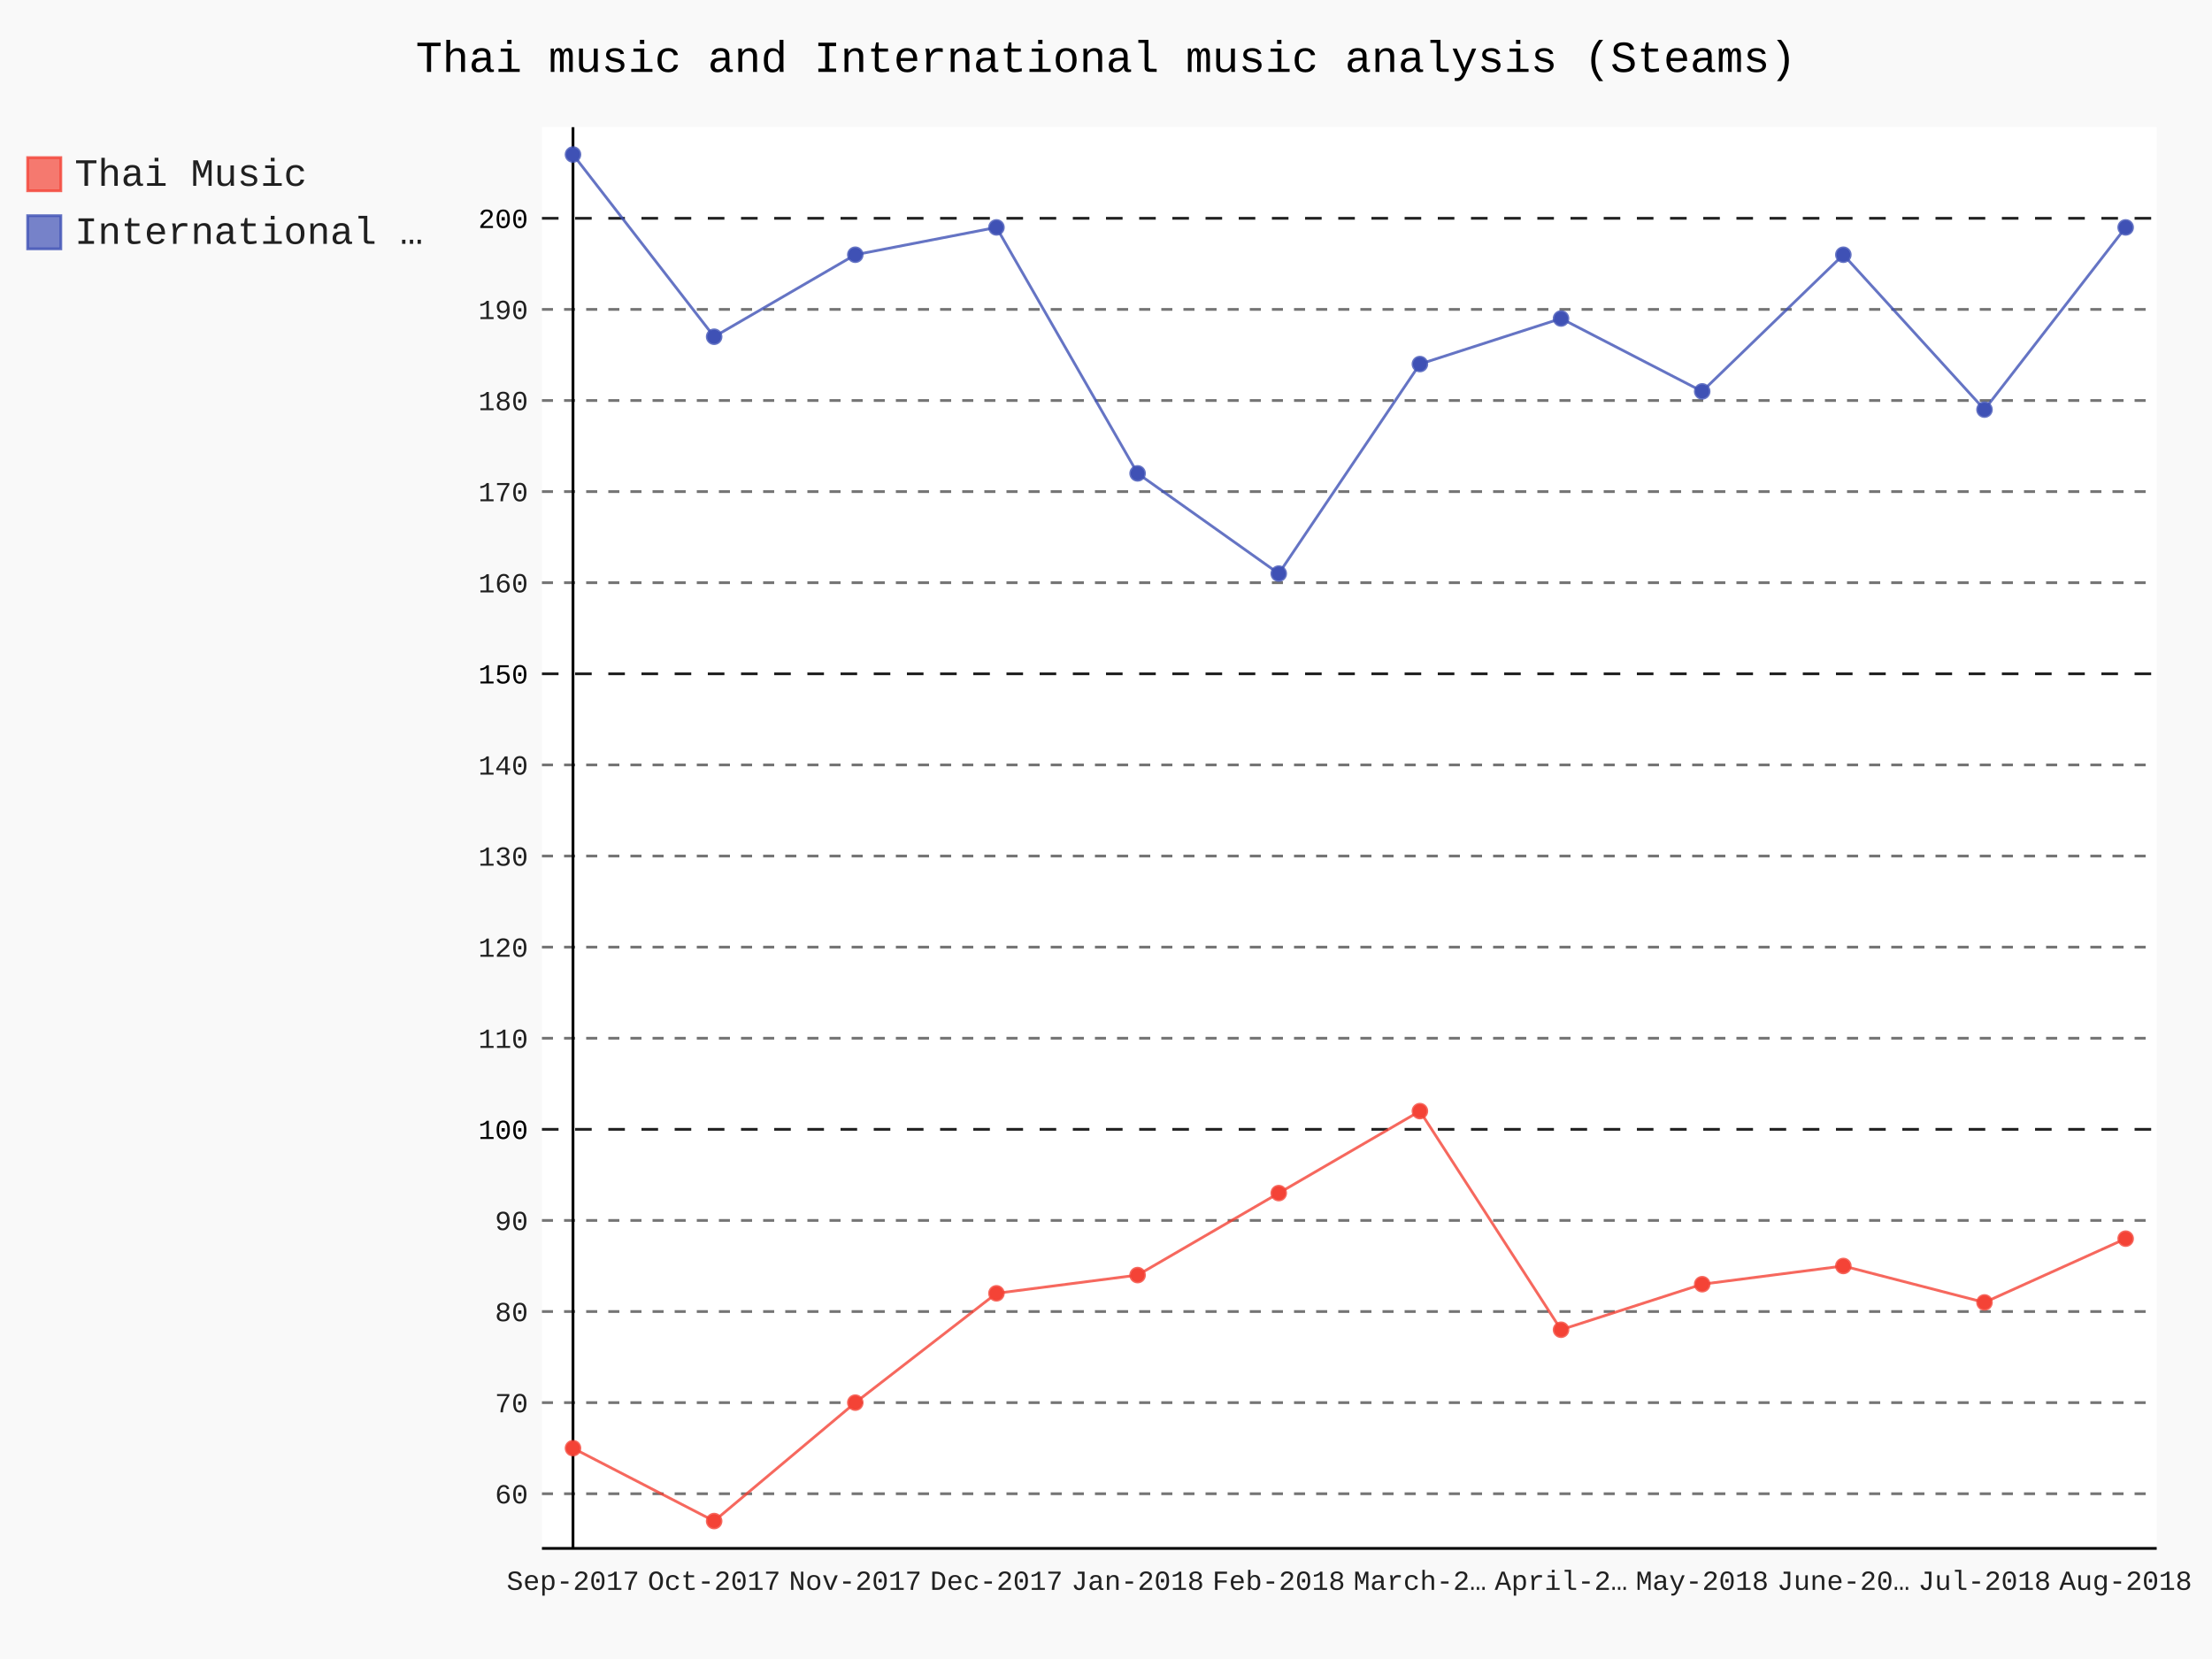
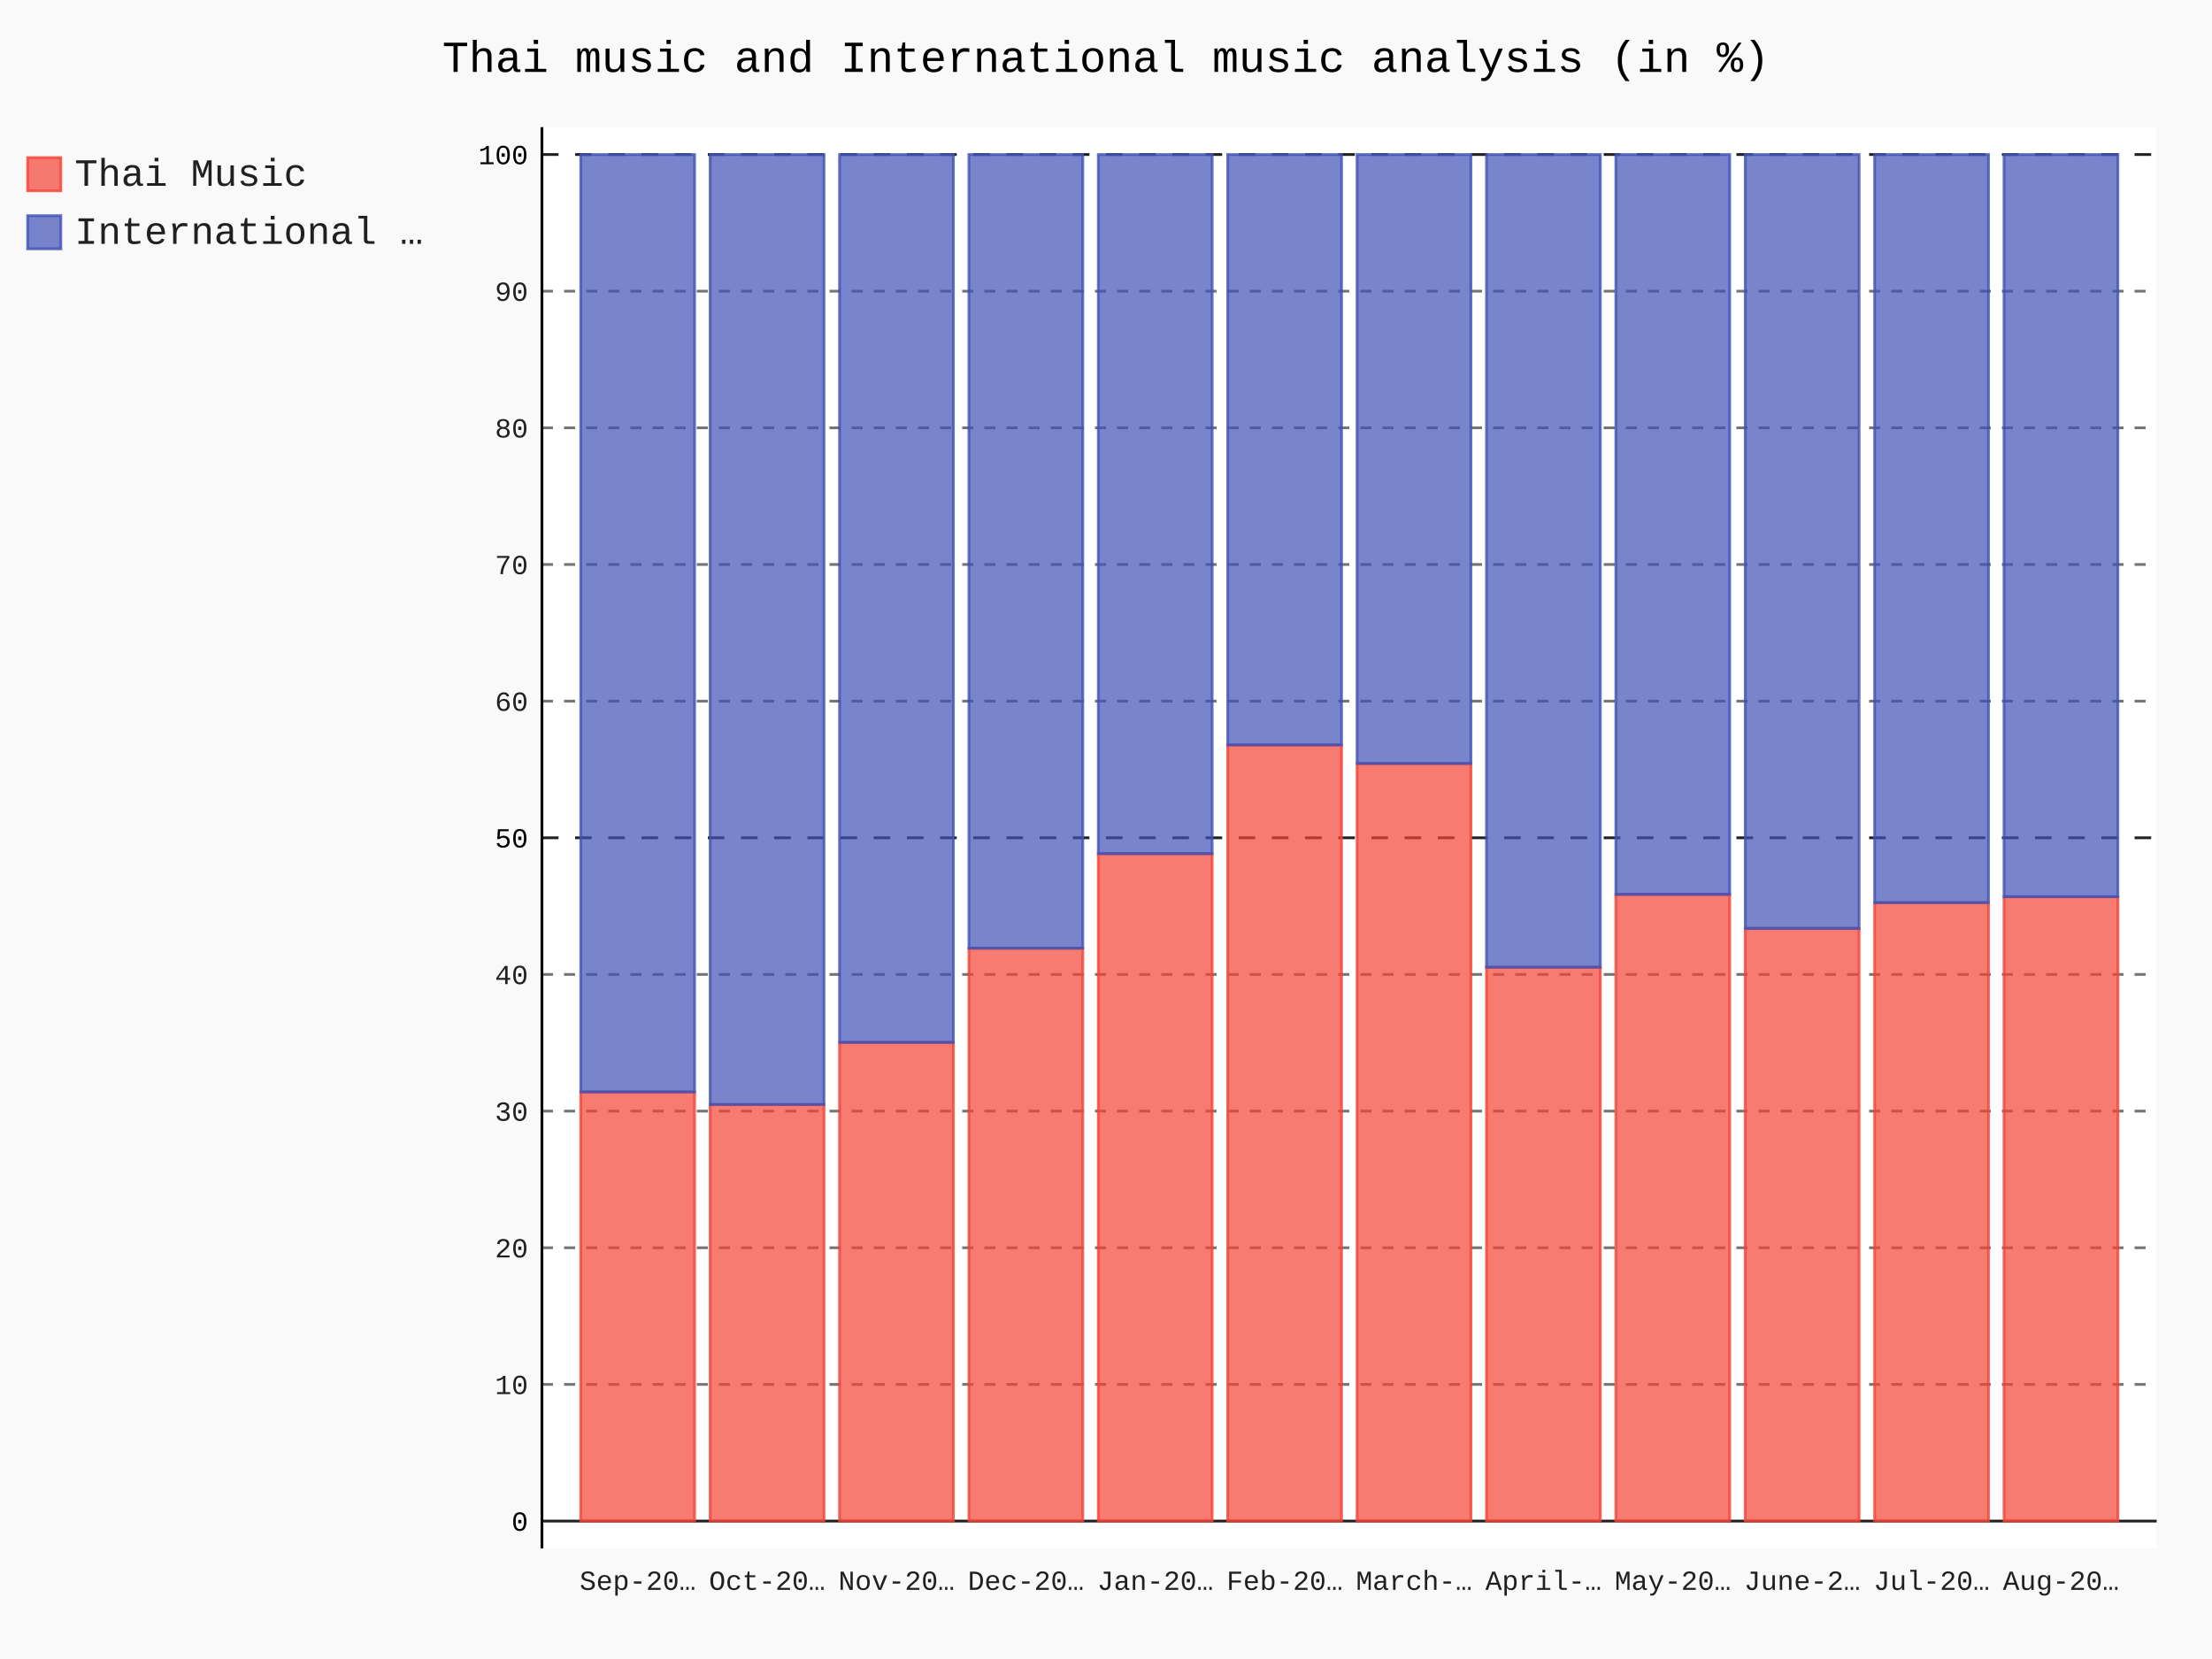
- <svg xmlns="http://www.w3.org/2000/svg" class="pygal-chart" id="chart-270e0dea-c4fb-40d9-bb5c-6cd50b8e572a" viewBox="0 0 800 600">
+ <svg xmlns="http://www.w3.org/2000/svg" class="pygal-chart" id="chart-9de9d13c-079f-4a12-a984-eb0e19303786" viewBox="0 0 800 600">
  <defs>
-     <style type="text/css">#chart-270e0dea-c4fb-40d9-bb5c-6cd50b8e572a{-webkit-user-select:none;-webkit-font-smoothing:antialiased;font-family:Consolas,"Liberation Mono",Menlo,Courier,monospace}#chart-270e0dea-c4fb-40d9-bb5c-6cd50b8e572a .title{font-family:Consolas,"Liberation Mono",Menlo,Courier,monospace;font-size:16px}#chart-270e0dea-c4fb-40d9-bb5c-6cd50b8e572a .legends .legend text{font-family:Consolas,"Liberation Mono",Menlo,Courier,monospace;font-size:14px}#chart-270e0dea-c4fb-40d9-bb5c-6cd50b8e572a .axis text{font-family:Consolas,"Liberation Mono",Menlo,Courier,monospace;font-size:10px}#chart-270e0dea-c4fb-40d9-bb5c-6cd50b8e572a .axis text.major{font-family:Consolas,"Liberation Mono",Menlo,Courier,monospace;font-size:10px}#chart-270e0dea-c4fb-40d9-bb5c-6cd50b8e572a .text-overlay text.value{font-family:Consolas,"Liberation Mono",Menlo,Courier,monospace;font-size:16px}#chart-270e0dea-c4fb-40d9-bb5c-6cd50b8e572a .text-overlay text.label{font-family:Consolas,"Liberation Mono",Menlo,Courier,monospace;font-size:10px}#chart-270e0dea-c4fb-40d9-bb5c-6cd50b8e572a .tooltip{font-family:Consolas,"Liberation Mono",Menlo,Courier,monospace;font-size:14px}#chart-270e0dea-c4fb-40d9-bb5c-6cd50b8e572a text.no_data{font-family:Consolas,"Liberation Mono",Menlo,Courier,monospace;font-size:64px}
- #chart-270e0dea-c4fb-40d9-bb5c-6cd50b8e572a{background-color:rgba(249,249,249,1)}#chart-270e0dea-c4fb-40d9-bb5c-6cd50b8e572a path,#chart-270e0dea-c4fb-40d9-bb5c-6cd50b8e572a line,#chart-270e0dea-c4fb-40d9-bb5c-6cd50b8e572a rect,#chart-270e0dea-c4fb-40d9-bb5c-6cd50b8e572a circle{-webkit-transition:150ms;-moz-transition:150ms;transition:150ms}#chart-270e0dea-c4fb-40d9-bb5c-6cd50b8e572a .graph &gt; .background{fill:rgba(249,249,249,1)}#chart-270e0dea-c4fb-40d9-bb5c-6cd50b8e572a .plot &gt; .background{fill:rgba(255,255,255,1)}#chart-270e0dea-c4fb-40d9-bb5c-6cd50b8e572a .graph{fill:rgba(0,0,0,.87)}#chart-270e0dea-c4fb-40d9-bb5c-6cd50b8e572a text.no_data{fill:rgba(0,0,0,1)}#chart-270e0dea-c4fb-40d9-bb5c-6cd50b8e572a .title{fill:rgba(0,0,0,1)}#chart-270e0dea-c4fb-40d9-bb5c-6cd50b8e572a .legends .legend text{fill:rgba(0,0,0,.87)}#chart-270e0dea-c4fb-40d9-bb5c-6cd50b8e572a .legends .legend:hover text{fill:rgba(0,0,0,1)}#chart-270e0dea-c4fb-40d9-bb5c-6cd50b8e572a .axis .line{stroke:rgba(0,0,0,1)}#chart-270e0dea-c4fb-40d9-bb5c-6cd50b8e572a .axis .guide.line{stroke:rgba(0,0,0,.54)}#chart-270e0dea-c4fb-40d9-bb5c-6cd50b8e572a .axis .major.line{stroke:rgba(0,0,0,.87)}#chart-270e0dea-c4fb-40d9-bb5c-6cd50b8e572a .axis text.major{fill:rgba(0,0,0,1)}#chart-270e0dea-c4fb-40d9-bb5c-6cd50b8e572a .axis.y .guides:hover .guide.line,#chart-270e0dea-c4fb-40d9-bb5c-6cd50b8e572a .line-graph .axis.x .guides:hover .guide.line,#chart-270e0dea-c4fb-40d9-bb5c-6cd50b8e572a .stackedline-graph .axis.x .guides:hover .guide.line,#chart-270e0dea-c4fb-40d9-bb5c-6cd50b8e572a .xy-graph .axis.x .guides:hover .guide.line{stroke:rgba(0,0,0,1)}#chart-270e0dea-c4fb-40d9-bb5c-6cd50b8e572a .axis .guides:hover text{fill:rgba(0,0,0,1)}#chart-270e0dea-c4fb-40d9-bb5c-6cd50b8e572a .reactive{fill-opacity:.7;stroke-opacity:.8}#chart-270e0dea-c4fb-40d9-bb5c-6cd50b8e572a .ci{stroke:rgba(0,0,0,.87)}#chart-270e0dea-c4fb-40d9-bb5c-6cd50b8e572a .reactive.active,#chart-270e0dea-c4fb-40d9-bb5c-6cd50b8e572a .active .reactive{fill-opacity:.8;stroke-opacity:.9;stroke-width:4}#chart-270e0dea-c4fb-40d9-bb5c-6cd50b8e572a .ci .reactive.active{stroke-width:1.5}#chart-270e0dea-c4fb-40d9-bb5c-6cd50b8e572a .series text{fill:rgba(0,0,0,1)}#chart-270e0dea-c4fb-40d9-bb5c-6cd50b8e572a .tooltip rect{fill:rgba(255,255,255,1);stroke:rgba(0,0,0,1);-webkit-transition:opacity 150ms;-moz-transition:opacity 150ms;transition:opacity 150ms}#chart-270e0dea-c4fb-40d9-bb5c-6cd50b8e572a .tooltip .label{fill:rgba(0,0,0,.87)}#chart-270e0dea-c4fb-40d9-bb5c-6cd50b8e572a .tooltip .label{fill:rgba(0,0,0,.87)}#chart-270e0dea-c4fb-40d9-bb5c-6cd50b8e572a .tooltip .legend{font-size:.8em;fill:rgba(0,0,0,.54)}#chart-270e0dea-c4fb-40d9-bb5c-6cd50b8e572a .tooltip .x_label{font-size:.6em;fill:rgba(0,0,0,1)}#chart-270e0dea-c4fb-40d9-bb5c-6cd50b8e572a .tooltip .xlink{font-size:.5em;text-decoration:underline}#chart-270e0dea-c4fb-40d9-bb5c-6cd50b8e572a .tooltip .value{font-size:1.5em}#chart-270e0dea-c4fb-40d9-bb5c-6cd50b8e572a .bound{font-size:.5em}#chart-270e0dea-c4fb-40d9-bb5c-6cd50b8e572a .max-value{font-size:.75em;fill:rgba(0,0,0,.54)}#chart-270e0dea-c4fb-40d9-bb5c-6cd50b8e572a .map-element{fill:rgba(255,255,255,1);stroke:rgba(0,0,0,.54) !important}#chart-270e0dea-c4fb-40d9-bb5c-6cd50b8e572a .map-element .reactive{fill-opacity:inherit;stroke-opacity:inherit}#chart-270e0dea-c4fb-40d9-bb5c-6cd50b8e572a .color-0,#chart-270e0dea-c4fb-40d9-bb5c-6cd50b8e572a .color-0 a:visited{stroke:#F44336;fill:#F44336}#chart-270e0dea-c4fb-40d9-bb5c-6cd50b8e572a .color-1,#chart-270e0dea-c4fb-40d9-bb5c-6cd50b8e572a .color-1 a:visited{stroke:#3F51B5;fill:#3F51B5}#chart-270e0dea-c4fb-40d9-bb5c-6cd50b8e572a .text-overlay .color-0 text{fill:black}#chart-270e0dea-c4fb-40d9-bb5c-6cd50b8e572a .text-overlay .color-1 text{fill:black}
- #chart-270e0dea-c4fb-40d9-bb5c-6cd50b8e572a text.no_data{text-anchor:middle}#chart-270e0dea-c4fb-40d9-bb5c-6cd50b8e572a .guide.line{fill:none}#chart-270e0dea-c4fb-40d9-bb5c-6cd50b8e572a .centered{text-anchor:middle}#chart-270e0dea-c4fb-40d9-bb5c-6cd50b8e572a .title{text-anchor:middle}#chart-270e0dea-c4fb-40d9-bb5c-6cd50b8e572a .legends .legend text{fill-opacity:1}#chart-270e0dea-c4fb-40d9-bb5c-6cd50b8e572a .axis.x text{text-anchor:middle}#chart-270e0dea-c4fb-40d9-bb5c-6cd50b8e572a .axis.x:not(.web) text[transform]{text-anchor:start}#chart-270e0dea-c4fb-40d9-bb5c-6cd50b8e572a .axis.x:not(.web) text[transform].backwards{text-anchor:end}#chart-270e0dea-c4fb-40d9-bb5c-6cd50b8e572a .axis.y text{text-anchor:end}#chart-270e0dea-c4fb-40d9-bb5c-6cd50b8e572a .axis.y text[transform].backwards{text-anchor:start}#chart-270e0dea-c4fb-40d9-bb5c-6cd50b8e572a .axis.y2 text{text-anchor:start}#chart-270e0dea-c4fb-40d9-bb5c-6cd50b8e572a .axis.y2 text[transform].backwards{text-anchor:end}#chart-270e0dea-c4fb-40d9-bb5c-6cd50b8e572a .axis .guide.line{stroke-dasharray:4,4}#chart-270e0dea-c4fb-40d9-bb5c-6cd50b8e572a .axis .major.guide.line{stroke-dasharray:6,6}#chart-270e0dea-c4fb-40d9-bb5c-6cd50b8e572a .horizontal .axis.y .guide.line,#chart-270e0dea-c4fb-40d9-bb5c-6cd50b8e572a .horizontal .axis.y2 .guide.line,#chart-270e0dea-c4fb-40d9-bb5c-6cd50b8e572a .vertical .axis.x .guide.line{opacity:0}#chart-270e0dea-c4fb-40d9-bb5c-6cd50b8e572a .horizontal .axis.always_show .guide.line,#chart-270e0dea-c4fb-40d9-bb5c-6cd50b8e572a .vertical .axis.always_show .guide.line{opacity:1 !important}#chart-270e0dea-c4fb-40d9-bb5c-6cd50b8e572a .axis.y .guides:hover .guide.line,#chart-270e0dea-c4fb-40d9-bb5c-6cd50b8e572a .axis.y2 .guides:hover .guide.line,#chart-270e0dea-c4fb-40d9-bb5c-6cd50b8e572a .axis.x .guides:hover .guide.line{opacity:1}#chart-270e0dea-c4fb-40d9-bb5c-6cd50b8e572a .axis .guides:hover text{opacity:1}#chart-270e0dea-c4fb-40d9-bb5c-6cd50b8e572a .nofill{fill:none}#chart-270e0dea-c4fb-40d9-bb5c-6cd50b8e572a .subtle-fill{fill-opacity:.2}#chart-270e0dea-c4fb-40d9-bb5c-6cd50b8e572a .dot{stroke-width:1px;fill-opacity:1}#chart-270e0dea-c4fb-40d9-bb5c-6cd50b8e572a .dot.active{stroke-width:5px}#chart-270e0dea-c4fb-40d9-bb5c-6cd50b8e572a .dot.negative{fill:transparent}#chart-270e0dea-c4fb-40d9-bb5c-6cd50b8e572a text,#chart-270e0dea-c4fb-40d9-bb5c-6cd50b8e572a tspan{stroke:none !important}#chart-270e0dea-c4fb-40d9-bb5c-6cd50b8e572a .series text.active{opacity:1}#chart-270e0dea-c4fb-40d9-bb5c-6cd50b8e572a .tooltip rect{fill-opacity:.95;stroke-width:.5}#chart-270e0dea-c4fb-40d9-bb5c-6cd50b8e572a .tooltip text{fill-opacity:1}#chart-270e0dea-c4fb-40d9-bb5c-6cd50b8e572a .showable{visibility:hidden}#chart-270e0dea-c4fb-40d9-bb5c-6cd50b8e572a .showable.shown{visibility:visible}#chart-270e0dea-c4fb-40d9-bb5c-6cd50b8e572a .gauge-background{fill:rgba(229,229,229,1);stroke:none}#chart-270e0dea-c4fb-40d9-bb5c-6cd50b8e572a .bg-lines{stroke:rgba(249,249,249,1);stroke-width:2px}</style>
+     <style type="text/css">#chart-9de9d13c-079f-4a12-a984-eb0e19303786{-webkit-user-select:none;-webkit-font-smoothing:antialiased;font-family:Consolas,"Liberation Mono",Menlo,Courier,monospace}#chart-9de9d13c-079f-4a12-a984-eb0e19303786 .title{font-family:Consolas,"Liberation Mono",Menlo,Courier,monospace;font-size:16px}#chart-9de9d13c-079f-4a12-a984-eb0e19303786 .legends .legend text{font-family:Consolas,"Liberation Mono",Menlo,Courier,monospace;font-size:14px}#chart-9de9d13c-079f-4a12-a984-eb0e19303786 .axis text{font-family:Consolas,"Liberation Mono",Menlo,Courier,monospace;font-size:10px}#chart-9de9d13c-079f-4a12-a984-eb0e19303786 .axis text.major{font-family:Consolas,"Liberation Mono",Menlo,Courier,monospace;font-size:10px}#chart-9de9d13c-079f-4a12-a984-eb0e19303786 .text-overlay text.value{font-family:Consolas,"Liberation Mono",Menlo,Courier,monospace;font-size:16px}#chart-9de9d13c-079f-4a12-a984-eb0e19303786 .text-overlay text.label{font-family:Consolas,"Liberation Mono",Menlo,Courier,monospace;font-size:10px}#chart-9de9d13c-079f-4a12-a984-eb0e19303786 .tooltip{font-family:Consolas,"Liberation Mono",Menlo,Courier,monospace;font-size:14px}#chart-9de9d13c-079f-4a12-a984-eb0e19303786 text.no_data{font-family:Consolas,"Liberation Mono",Menlo,Courier,monospace;font-size:64px}
+ #chart-9de9d13c-079f-4a12-a984-eb0e19303786{background-color:rgba(249,249,249,1)}#chart-9de9d13c-079f-4a12-a984-eb0e19303786 path,#chart-9de9d13c-079f-4a12-a984-eb0e19303786 line,#chart-9de9d13c-079f-4a12-a984-eb0e19303786 rect,#chart-9de9d13c-079f-4a12-a984-eb0e19303786 circle{-webkit-transition:150ms;-moz-transition:150ms;transition:150ms}#chart-9de9d13c-079f-4a12-a984-eb0e19303786 .graph &gt; .background{fill:rgba(249,249,249,1)}#chart-9de9d13c-079f-4a12-a984-eb0e19303786 .plot &gt; .background{fill:rgba(255,255,255,1)}#chart-9de9d13c-079f-4a12-a984-eb0e19303786 .graph{fill:rgba(0,0,0,.87)}#chart-9de9d13c-079f-4a12-a984-eb0e19303786 text.no_data{fill:rgba(0,0,0,1)}#chart-9de9d13c-079f-4a12-a984-eb0e19303786 .title{fill:rgba(0,0,0,1)}#chart-9de9d13c-079f-4a12-a984-eb0e19303786 .legends .legend text{fill:rgba(0,0,0,.87)}#chart-9de9d13c-079f-4a12-a984-eb0e19303786 .legends .legend:hover text{fill:rgba(0,0,0,1)}#chart-9de9d13c-079f-4a12-a984-eb0e19303786 .axis .line{stroke:rgba(0,0,0,1)}#chart-9de9d13c-079f-4a12-a984-eb0e19303786 .axis .guide.line{stroke:rgba(0,0,0,.54)}#chart-9de9d13c-079f-4a12-a984-eb0e19303786 .axis .major.line{stroke:rgba(0,0,0,.87)}#chart-9de9d13c-079f-4a12-a984-eb0e19303786 .axis text.major{fill:rgba(0,0,0,1)}#chart-9de9d13c-079f-4a12-a984-eb0e19303786 .axis.y .guides:hover .guide.line,#chart-9de9d13c-079f-4a12-a984-eb0e19303786 .line-graph .axis.x .guides:hover .guide.line,#chart-9de9d13c-079f-4a12-a984-eb0e19303786 .stackedline-graph .axis.x .guides:hover .guide.line,#chart-9de9d13c-079f-4a12-a984-eb0e19303786 .xy-graph .axis.x .guides:hover .guide.line{stroke:rgba(0,0,0,1)}#chart-9de9d13c-079f-4a12-a984-eb0e19303786 .axis .guides:hover text{fill:rgba(0,0,0,1)}#chart-9de9d13c-079f-4a12-a984-eb0e19303786 .reactive{fill-opacity:.7;stroke-opacity:.8}#chart-9de9d13c-079f-4a12-a984-eb0e19303786 .ci{stroke:rgba(0,0,0,.87)}#chart-9de9d13c-079f-4a12-a984-eb0e19303786 .reactive.active,#chart-9de9d13c-079f-4a12-a984-eb0e19303786 .active .reactive{fill-opacity:.8;stroke-opacity:.9;stroke-width:4}#chart-9de9d13c-079f-4a12-a984-eb0e19303786 .ci .reactive.active{stroke-width:1.5}#chart-9de9d13c-079f-4a12-a984-eb0e19303786 .series text{fill:rgba(0,0,0,1)}#chart-9de9d13c-079f-4a12-a984-eb0e19303786 .tooltip rect{fill:rgba(255,255,255,1);stroke:rgba(0,0,0,1);-webkit-transition:opacity 150ms;-moz-transition:opacity 150ms;transition:opacity 150ms}#chart-9de9d13c-079f-4a12-a984-eb0e19303786 .tooltip .label{fill:rgba(0,0,0,.87)}#chart-9de9d13c-079f-4a12-a984-eb0e19303786 .tooltip .label{fill:rgba(0,0,0,.87)}#chart-9de9d13c-079f-4a12-a984-eb0e19303786 .tooltip .legend{font-size:.8em;fill:rgba(0,0,0,.54)}#chart-9de9d13c-079f-4a12-a984-eb0e19303786 .tooltip .x_label{font-size:.6em;fill:rgba(0,0,0,1)}#chart-9de9d13c-079f-4a12-a984-eb0e19303786 .tooltip .xlink{font-size:.5em;text-decoration:underline}#chart-9de9d13c-079f-4a12-a984-eb0e19303786 .tooltip .value{font-size:1.5em}#chart-9de9d13c-079f-4a12-a984-eb0e19303786 .bound{font-size:.5em}#chart-9de9d13c-079f-4a12-a984-eb0e19303786 .max-value{font-size:.75em;fill:rgba(0,0,0,.54)}#chart-9de9d13c-079f-4a12-a984-eb0e19303786 .map-element{fill:rgba(255,255,255,1);stroke:rgba(0,0,0,.54) !important}#chart-9de9d13c-079f-4a12-a984-eb0e19303786 .map-element .reactive{fill-opacity:inherit;stroke-opacity:inherit}#chart-9de9d13c-079f-4a12-a984-eb0e19303786 .color-0,#chart-9de9d13c-079f-4a12-a984-eb0e19303786 .color-0 a:visited{stroke:#F44336;fill:#F44336}#chart-9de9d13c-079f-4a12-a984-eb0e19303786 .color-1,#chart-9de9d13c-079f-4a12-a984-eb0e19303786 .color-1 a:visited{stroke:#3F51B5;fill:#3F51B5}#chart-9de9d13c-079f-4a12-a984-eb0e19303786 .text-overlay .color-0 text{fill:black}#chart-9de9d13c-079f-4a12-a984-eb0e19303786 .text-overlay .color-1 text{fill:black}
+ #chart-9de9d13c-079f-4a12-a984-eb0e19303786 text.no_data{text-anchor:middle}#chart-9de9d13c-079f-4a12-a984-eb0e19303786 .guide.line{fill:none}#chart-9de9d13c-079f-4a12-a984-eb0e19303786 .centered{text-anchor:middle}#chart-9de9d13c-079f-4a12-a984-eb0e19303786 .title{text-anchor:middle}#chart-9de9d13c-079f-4a12-a984-eb0e19303786 .legends .legend text{fill-opacity:1}#chart-9de9d13c-079f-4a12-a984-eb0e19303786 .axis.x text{text-anchor:middle}#chart-9de9d13c-079f-4a12-a984-eb0e19303786 .axis.x:not(.web) text[transform]{text-anchor:start}#chart-9de9d13c-079f-4a12-a984-eb0e19303786 .axis.x:not(.web) text[transform].backwards{text-anchor:end}#chart-9de9d13c-079f-4a12-a984-eb0e19303786 .axis.y text{text-anchor:end}#chart-9de9d13c-079f-4a12-a984-eb0e19303786 .axis.y text[transform].backwards{text-anchor:start}#chart-9de9d13c-079f-4a12-a984-eb0e19303786 .axis.y2 text{text-anchor:start}#chart-9de9d13c-079f-4a12-a984-eb0e19303786 .axis.y2 text[transform].backwards{text-anchor:end}#chart-9de9d13c-079f-4a12-a984-eb0e19303786 .axis .guide.line{stroke-dasharray:4,4}#chart-9de9d13c-079f-4a12-a984-eb0e19303786 .axis .major.guide.line{stroke-dasharray:6,6}#chart-9de9d13c-079f-4a12-a984-eb0e19303786 .horizontal .axis.y .guide.line,#chart-9de9d13c-079f-4a12-a984-eb0e19303786 .horizontal .axis.y2 .guide.line,#chart-9de9d13c-079f-4a12-a984-eb0e19303786 .vertical .axis.x .guide.line{opacity:0}#chart-9de9d13c-079f-4a12-a984-eb0e19303786 .horizontal .axis.always_show .guide.line,#chart-9de9d13c-079f-4a12-a984-eb0e19303786 .vertical .axis.always_show .guide.line{opacity:1 !important}#chart-9de9d13c-079f-4a12-a984-eb0e19303786 .axis.y .guides:hover .guide.line,#chart-9de9d13c-079f-4a12-a984-eb0e19303786 .axis.y2 .guides:hover .guide.line,#chart-9de9d13c-079f-4a12-a984-eb0e19303786 .axis.x .guides:hover .guide.line{opacity:1}#chart-9de9d13c-079f-4a12-a984-eb0e19303786 .axis .guides:hover text{opacity:1}#chart-9de9d13c-079f-4a12-a984-eb0e19303786 .nofill{fill:none}#chart-9de9d13c-079f-4a12-a984-eb0e19303786 .subtle-fill{fill-opacity:.2}#chart-9de9d13c-079f-4a12-a984-eb0e19303786 .dot{stroke-width:1px;fill-opacity:1}#chart-9de9d13c-079f-4a12-a984-eb0e19303786 .dot.active{stroke-width:5px}#chart-9de9d13c-079f-4a12-a984-eb0e19303786 .dot.negative{fill:transparent}#chart-9de9d13c-079f-4a12-a984-eb0e19303786 text,#chart-9de9d13c-079f-4a12-a984-eb0e19303786 tspan{stroke:none !important}#chart-9de9d13c-079f-4a12-a984-eb0e19303786 .series text.active{opacity:1}#chart-9de9d13c-079f-4a12-a984-eb0e19303786 .tooltip rect{fill-opacity:.95;stroke-width:.5}#chart-9de9d13c-079f-4a12-a984-eb0e19303786 .tooltip text{fill-opacity:1}#chart-9de9d13c-079f-4a12-a984-eb0e19303786 .showable{visibility:hidden}#chart-9de9d13c-079f-4a12-a984-eb0e19303786 .showable.shown{visibility:visible}#chart-9de9d13c-079f-4a12-a984-eb0e19303786 .gauge-background{fill:rgba(229,229,229,1);stroke:none}#chart-9de9d13c-079f-4a12-a984-eb0e19303786 .bg-lines{stroke:rgba(249,249,249,1);stroke-width:2px}</style>
  </defs>
-   <g class="graph line-graph vertical">
+   <g class="graph stackedbar-graph vertical">
    <rect class="background" height="600" width="800" x="0" y="0" />
    <g class="plot" transform="translate(196, 46)">
      <rect class="background" height="514" width="584.0" x="0" y="0" />
      <g class="axis y always_show">
-         <path class="line" d="M0 514 h584" />
-         <g class="guides">
-           <path class="guide line" d="M0 494.231 h584" />
-           <text class="" x="-5" y="497.731">60</text>
-         </g>
-         <g class="guides">
-           <path class="guide line" d="M0 461.282 h584" />
-           <text class="" x="-5" y="464.782">70</text>
-         </g>
-         <g class="guides">
-           <path class="guide line" d="M0 428.333 h584" />
-           <text class="" x="-5" y="431.833">80</text>
-         </g>
-         <g class="guides">
-           <path class="guide line" d="M0 395.385 h584" />
-           <text class="" x="-5" y="398.885">90</text>
-         </g>
-         <g class="guides">
-           <path class="major guide line" d="M0 362.436 h584" />
-           <text class="major" x="-5" y="365.936">100</text>
-         </g>
-         <g class="guides">
-           <path class="guide line" d="M0 329.487 h584" />
-           <text class="" x="-5" y="332.987">110</text>
-         </g>
-         <g class="guides">
-           <path class="guide line" d="M0 296.538 h584" />
-           <text class="" x="-5" y="300.038">120</text>
-         </g>
-         <g class="guides">
-           <path class="guide line" d="M0 263.59 h584" />
-           <text class="" x="-5" y="267.09">130</text>
-         </g>
-         <g class="guides">
-           <path class="guide line" d="M0 230.641 h584" />
-           <text class="" x="-5" y="234.141">140</text>
-         </g>
-         <g class="guides">
-           <path class="major guide line" d="M0 197.692 h584" />
-           <text class="major" x="-5" y="201.192">150</text>
-         </g>
-         <g class="guides">
-           <path class="guide line" d="M0 164.744 h584" />
-           <text class="" x="-5" y="168.244">160</text>
-         </g>
-         <g class="guides">
-           <path class="guide line" d="M0 131.795 h584" />
-           <text class="" x="-5" y="135.295">170</text>
-         </g>
-         <g class="guides">
-           <path class="guide line" d="M0 98.846 h584" />
-           <text class="" x="-5" y="102.346">180</text>
-         </g>
-         <g class="guides">
-           <path class="guide line" d="M0 65.897 h584" />
-           <text class="" x="-5" y="69.397">190</text>
-         </g>
-         <g class="guides">
-           <path class="major guide line" d="M0 32.949 h584" />
-           <text class="major" x="-5" y="36.449">200</text>
+         <g class="guides">
+           <path class="axis major line" d="M0 504.115 h584" />
+           <text class="major" x="-5" y="507.615">0</text>
+         </g>
+         <g class="guides">
+           <path class="guide line" d="M0 454.692 h584" />
+           <text class="" x="-5" y="458.192">10</text>
+         </g>
+         <g class="guides">
+           <path class="guide line" d="M0 405.269 h584" />
+           <text class="" x="-5" y="408.769">20</text>
+         </g>
+         <g class="guides">
+           <path class="guide line" d="M0 355.846 h584" />
+           <text class="" x="-5" y="359.346">30</text>
+         </g>
+         <g class="guides">
+           <path class="guide line" d="M0 306.423 h584" />
+           <text class="" x="-5" y="309.923">40</text>
+         </g>
+         <g class="guides">
+           <path class="major guide line" d="M0 257 h584" />
+           <text class="major" x="-5" y="260.5">50</text>
+         </g>
+         <g class="guides">
+           <path class="guide line" d="M0 207.577 h584" />
+           <text class="" x="-5" y="211.077">60</text>
+         </g>
+         <g class="guides">
+           <path class="guide line" d="M0 158.154 h584" />
+           <text class="" x="-5" y="161.654">70</text>
+         </g>
+         <g class="guides">
+           <path class="guide line" d="M0 108.731 h584" />
+           <text class="" x="-5" y="112.231">80</text>
+         </g>
+         <g class="guides">
+           <path class="guide line" d="M0 59.308 h584" />
+           <text class="" x="-5" y="62.808">90</text>
+         </g>
+         <g class="guides">
+           <path class="major guide line" d="M0 9.885 h584" />
+           <text class="major" x="-5" y="13.385">100</text>
        </g>
      </g>
      <g class="axis x">
-         <g class="guides">
-           <path class="line" d="M11.231 0 v514" />
-           <text class="" x="11.231" y="529.0">Sep-2017</text>
-         </g>
-         <g class="guides">
-           <path class="guide line" d="M62.28 0 v514" />
-           <text class="" x="62.28" y="529.0">Oct-2017</text>
-         </g>
-         <g class="guides">
-           <path class="guide line" d="M113.329 0 v514" />
-           <text class="" x="113.329" y="529.0">Nov-2017</text>
-         </g>
-         <g class="guides">
-           <path class="guide line" d="M164.378 0 v514" />
-           <text class="" x="164.378" y="529.0">Dec-2017</text>
-         </g>
-         <g class="guides">
-           <path class="guide line" d="M215.427 0 v514" />
-           <text class="" x="215.427" y="529.0">Jan-2018</text>
-         </g>
-         <g class="guides">
-           <path class="guide line" d="M266.476 0 v514" />
-           <text class="" x="266.476" y="529.0">Feb-2018</text>
-         </g>
-         <g class="guides">
-           <path class="guide line" d="M317.524 0 v514" />
-           <text class="" x="317.524" y="529.0">March-2…</text>
-         </g>
-         <g class="guides">
-           <path class="guide line" d="M368.573 0 v514" />
-           <text class="" x="368.573" y="529.0">April-2…</text>
-         </g>
-         <g class="guides">
-           <path class="guide line" d="M419.622 0 v514" />
-           <text class="" x="419.622" y="529.0">May-2018</text>
-         </g>
-         <g class="guides">
-           <path class="guide line" d="M470.671 0 v514" />
-           <text class="" x="470.671" y="529.0">June-20…</text>
-         </g>
-         <g class="guides">
-           <path class="guide line" d="M521.72 0 v514" />
-           <text class="" x="521.72" y="529.0">Jul-2018</text>
-         </g>
-         <g class="guides">
-           <path class="guide line" d="M572.769 0 v514" />
-           <text class="" x="572.769" y="529.0">Aug-2018</text>
+         <path class="line" d="M0 0 v514" />
+         <g class="guides">
+           <path class="guide line" d="M34.628 0 v514" />
+           <text class="" x="34.628" y="529.0">Sep-20…</text>
+         </g>
+         <g class="guides">
+           <path class="guide line" d="M81.423 0 v514" />
+           <text class="" x="81.423" y="529.0">Oct-20…</text>
+         </g>
+         <g class="guides">
+           <path class="guide line" d="M128.218 0 v514" />
+           <text class="" x="128.218" y="529.0">Nov-20…</text>
+         </g>
+         <g class="guides">
+           <path class="guide line" d="M175.013 0 v514" />
+           <text class="" x="175.013" y="529.0">Dec-20…</text>
+         </g>
+         <g class="guides">
+           <path class="guide line" d="M221.808 0 v514" />
+           <text class="" x="221.808" y="529.0">Jan-20…</text>
+         </g>
+         <g class="guides">
+           <path class="guide line" d="M268.603 0 v514" />
+           <text class="" x="268.603" y="529.0">Feb-20…</text>
+         </g>
+         <g class="guides">
+           <path class="guide line" d="M315.397 0 v514" />
+           <text class="" x="315.397" y="529.0">March-…</text>
+         </g>
+         <g class="guides">
+           <path class="guide line" d="M362.192 0 v514" />
+           <text class="" x="362.192" y="529.0">April-…</text>
+         </g>
+         <g class="guides">
+           <path class="guide line" d="M408.987 0 v514" />
+           <text class="" x="408.987" y="529.0">May-20…</text>
+         </g>
+         <g class="guides">
+           <path class="guide line" d="M455.782 0 v514" />
+           <text class="" x="455.782" y="529.0">June-2…</text>
+         </g>
+         <g class="guides">
+           <path class="guide line" d="M502.577 0 v514" />
+           <text class="" x="502.577" y="529.0">Jul-20…</text>
+         </g>
+         <g class="guides">
+           <path class="guide line" d="M549.372 0 v514" />
+           <text class="" x="549.372" y="529.0">Aug-20…</text>
        </g>
      </g>
      <g class="series serie-0 color-0">
-         <path class="line reactive nofill" d="M11.231 477.756 L62.28 504.115 113.329 461.282 164.378 421.744 215.427 415.154 266.476 385.5 317.524 355.846 368.573 434.923 419.622 418.449 470.671 411.859 521.72 425.038 572.769 401.974" />
+         <g class="bars">
+           <g class="bar">
+             <rect class="rect reactive tooltip-trigger" height="155.193" rx="0" ry="0" width="41.179" x="14.038" y="348.922" />
+           </g>
+           <g class="bar">
+             <rect class="rect reactive tooltip-trigger" height="150.648" rx="0" ry="0" width="41.179" x="60.833" y="353.468" />
+           </g>
+           <g class="bar">
+             <rect class="rect reactive tooltip-trigger" height="173.106" rx="0" ry="0" width="41.179" x="107.628" y="331.009" />
+           </g>
+           <g class="bar">
+             <rect class="rect reactive tooltip-trigger" height="207.178" rx="0" ry="0" width="41.179" x="154.423" y="296.938" />
+           </g>
+           <g class="bar">
+             <rect class="rect reactive tooltip-trigger" height="241.369" rx="0" ry="0" width="41.179" x="201.218" y="262.747" />
+           </g>
+           <g class="bar">
+             <rect class="rect reactive tooltip-trigger" height="280.674" rx="0" ry="0" width="41.179" x="248.013" y="223.441" />
+           </g>
+           <g class="bar">
+             <rect class="rect reactive tooltip-trigger" height="273.976" rx="0" ry="0" width="41.179" x="294.808" y="230.14" />
+           </g>
+           <g class="bar">
+             <rect class="rect reactive tooltip-trigger" height="200.294" rx="0" ry="0" width="41.179" x="341.603" y="303.822" />
+           </g>
+           <g class="bar">
+             <rect class="rect reactive tooltip-trigger" height="226.636" rx="0" ry="0" width="41.179" x="388.397" y="277.479" />
+           </g>
+           <g class="bar">
+             <rect class="rect reactive tooltip-trigger" height="214.335" rx="0" ry="0" width="41.179" x="435.192" y="289.781" />
+           </g>
+           <g class="bar">
+             <rect class="rect reactive tooltip-trigger" height="223.646" rx="0" ry="0" width="41.179" x="481.987" y="280.469" />
+           </g>
+           <g class="bar">
+             <rect class="rect reactive tooltip-trigger" height="225.791" rx="0" ry="0" width="41.179" x="528.782" y="278.325" />
+           </g>
+         </g>
      </g>
      <g class="series serie-1 color-1">
-         <path class="line reactive nofill" d="M11.231 9.885 L62.28 75.782 113.329 46.128 164.378 36.244 215.427 125.205 266.476 161.449 317.524 85.667 368.573 69.192 419.622 95.551 470.671 46.128 521.72 102.141 572.769 36.244" />
+         <g class="bars">
+           <g class="bar">
+             <rect class="rect reactive tooltip-trigger" height="339.038" rx="0" ry="0" width="41.179" x="14.038" y="9.885" />
+           </g>
+           <g class="bar">
+             <rect class="rect reactive tooltip-trigger" height="343.583" rx="0" ry="0" width="41.179" x="60.833" y="9.885" />
+           </g>
+           <g class="bar">
+             <rect class="rect reactive tooltip-trigger" height="321.125" rx="0" ry="0" width="41.179" x="107.628" y="9.885" />
+           </g>
+           <g class="bar">
+             <rect class="rect reactive tooltip-trigger" height="287.053" rx="0" ry="0" width="41.179" x="154.423" y="9.885" />
+           </g>
+           <g class="bar">
+             <rect class="rect reactive tooltip-trigger" height="252.862" rx="0" ry="0" width="41.179" x="201.218" y="9.885" />
+           </g>
+           <g class="bar">
+             <rect class="rect reactive tooltip-trigger" height="213.557" rx="0" ry="0" width="41.179" x="248.013" y="9.885" />
+           </g>
+           <g class="bar">
+             <rect class="rect reactive tooltip-trigger" height="220.255" rx="0" ry="0" width="41.179" x="294.808" y="9.885" />
+           </g>
+           <g class="bar">
+             <rect class="rect reactive tooltip-trigger" height="293.937" rx="0" ry="0" width="41.179" x="341.603" y="9.885" />
+           </g>
+           <g class="bar">
+             <rect class="rect reactive tooltip-trigger" height="267.595" rx="0" ry="0" width="41.179" x="388.397" y="9.885" />
+           </g>
+           <g class="bar">
+             <rect class="rect reactive tooltip-trigger" height="279.896" rx="0" ry="0" width="41.179" x="435.192" y="9.885" />
+           </g>
+           <g class="bar">
+             <rect class="rect reactive tooltip-trigger" height="270.584" rx="0" ry="0" width="41.179" x="481.987" y="9.885" />
+           </g>
+           <g class="bar">
+             <rect class="rect reactive tooltip-trigger" height="268.44" rx="0" ry="0" width="41.179" x="528.782" y="9.885" />
+           </g>
+         </g>
      </g>
    </g>
    <g class="titles">
-       <text class="title plot_title" x="400.0" y="26">Thai music and International music analysis (Steams)</text>
+       <text class="title plot_title" x="400.0" y="26">Thai music and International music analysis (in %)</text>
    </g>
    <g class="plot overlay" transform="translate(196, 46)">
-       <g class="series serie-0 color-0">
-         <g class="dots">
-           <circle class="dot reactive tooltip-trigger" cx="11.231" cy="477.756" r="2.5" />
-         </g>
-         <g class="dots">
-           <circle class="dot reactive tooltip-trigger" cx="62.28" cy="504.115" r="2.5" />
-         </g>
-         <g class="dots">
-           <circle class="dot reactive tooltip-trigger" cx="113.329" cy="461.282" r="2.5" />
-         </g>
-         <g class="dots">
-           <circle class="dot reactive tooltip-trigger" cx="164.378" cy="421.744" r="2.5" />
-         </g>
-         <g class="dots">
-           <circle class="dot reactive tooltip-trigger" cx="215.427" cy="415.154" r="2.5" />
-         </g>
-         <g class="dots">
-           <circle class="dot reactive tooltip-trigger" cx="266.476" cy="385.5" r="2.5" />
-         </g>
-         <g class="dots">
-           <circle class="dot reactive tooltip-trigger" cx="317.524" cy="355.846" r="2.5" />
-         </g>
-         <g class="dots">
-           <circle class="dot reactive tooltip-trigger" cx="368.573" cy="434.923" r="2.5" />
-         </g>
-         <g class="dots">
-           <circle class="dot reactive tooltip-trigger" cx="419.622" cy="418.449" r="2.5" />
-         </g>
-         <g class="dots">
-           <circle class="dot reactive tooltip-trigger" cx="470.671" cy="411.859" r="2.5" />
-         </g>
-         <g class="dots">
-           <circle class="dot reactive tooltip-trigger" cx="521.72" cy="425.038" r="2.5" />
-         </g>
-         <g class="dots">
-           <circle class="dot reactive tooltip-trigger" cx="572.769" cy="401.974" r="2.5" />
-         </g>
-       </g>
-       <g class="series serie-1 color-1">
-         <g class="dots">
-           <circle class="dot reactive tooltip-trigger" cx="11.231" cy="9.885" r="2.5" />
-         </g>
-         <g class="dots">
-           <circle class="dot reactive tooltip-trigger" cx="62.28" cy="75.782" r="2.5" />
-         </g>
-         <g class="dots">
-           <circle class="dot reactive tooltip-trigger" cx="113.329" cy="46.128" r="2.5" />
-         </g>
-         <g class="dots">
-           <circle class="dot reactive tooltip-trigger" cx="164.378" cy="36.244" r="2.5" />
-         </g>
-         <g class="dots">
-           <circle class="dot reactive tooltip-trigger" cx="215.427" cy="125.205" r="2.5" />
-         </g>
-         <g class="dots">
-           <circle class="dot reactive tooltip-trigger" cx="266.476" cy="161.449" r="2.5" />
-         </g>
-         <g class="dots">
-           <circle class="dot reactive tooltip-trigger" cx="317.524" cy="85.667" r="2.5" />
-         </g>
-         <g class="dots">
-           <circle class="dot reactive tooltip-trigger" cx="368.573" cy="69.192" r="2.5" />
-         </g>
-         <g class="dots">
-           <circle class="dot reactive tooltip-trigger" cx="419.622" cy="95.551" r="2.5" />
-         </g>
-         <g class="dots">
-           <circle class="dot reactive tooltip-trigger" cx="470.671" cy="46.128" r="2.5" />
-         </g>
-         <g class="dots">
-           <circle class="dot reactive tooltip-trigger" cx="521.72" cy="102.141" r="2.5" />
-         </g>
-         <g class="dots">
-           <circle class="dot reactive tooltip-trigger" cx="572.769" cy="36.244" r="2.5" />
-         </g>
-       </g>
+       <g class="series serie-0 color-0" />
+       <g class="series serie-1 color-1" />
    </g>
    <g class="plot text-overlay" transform="translate(196, 46)">
      <g class="series serie-0 color-0" />
      <g class="series serie-1 color-1" />
    </g>
    <g class="plot tooltip-overlay" transform="translate(196, 46)">
      <g class="tooltip" style="opacity: 0" transform="translate(0 0)">
        <rect class="tooltip-box" height="0" rx="0" ry="0" width="0" />
        <g class="text" />
      </g>
    </g>
    <g class="legends" transform="translate(10, 56)">
      <g class="legend reactive activate-serie" id="activate-serie-0">
        <rect class="color-0 reactive" height="12" width="12" x="0.0" y="1.0" />
        <text x="17.0" y="11.2">Thai Music</text>
      </g>
      <g class="legend reactive activate-serie" id="activate-serie-1">
        <rect class="color-1 reactive" height="12" width="12" x="0.0" y="22.0" />
        <text x="17.0" y="32.2">International …</text>
      </g>
    </g>
    <g class="legends" transform="translate(790, 56)" />
  </g>
</svg>
